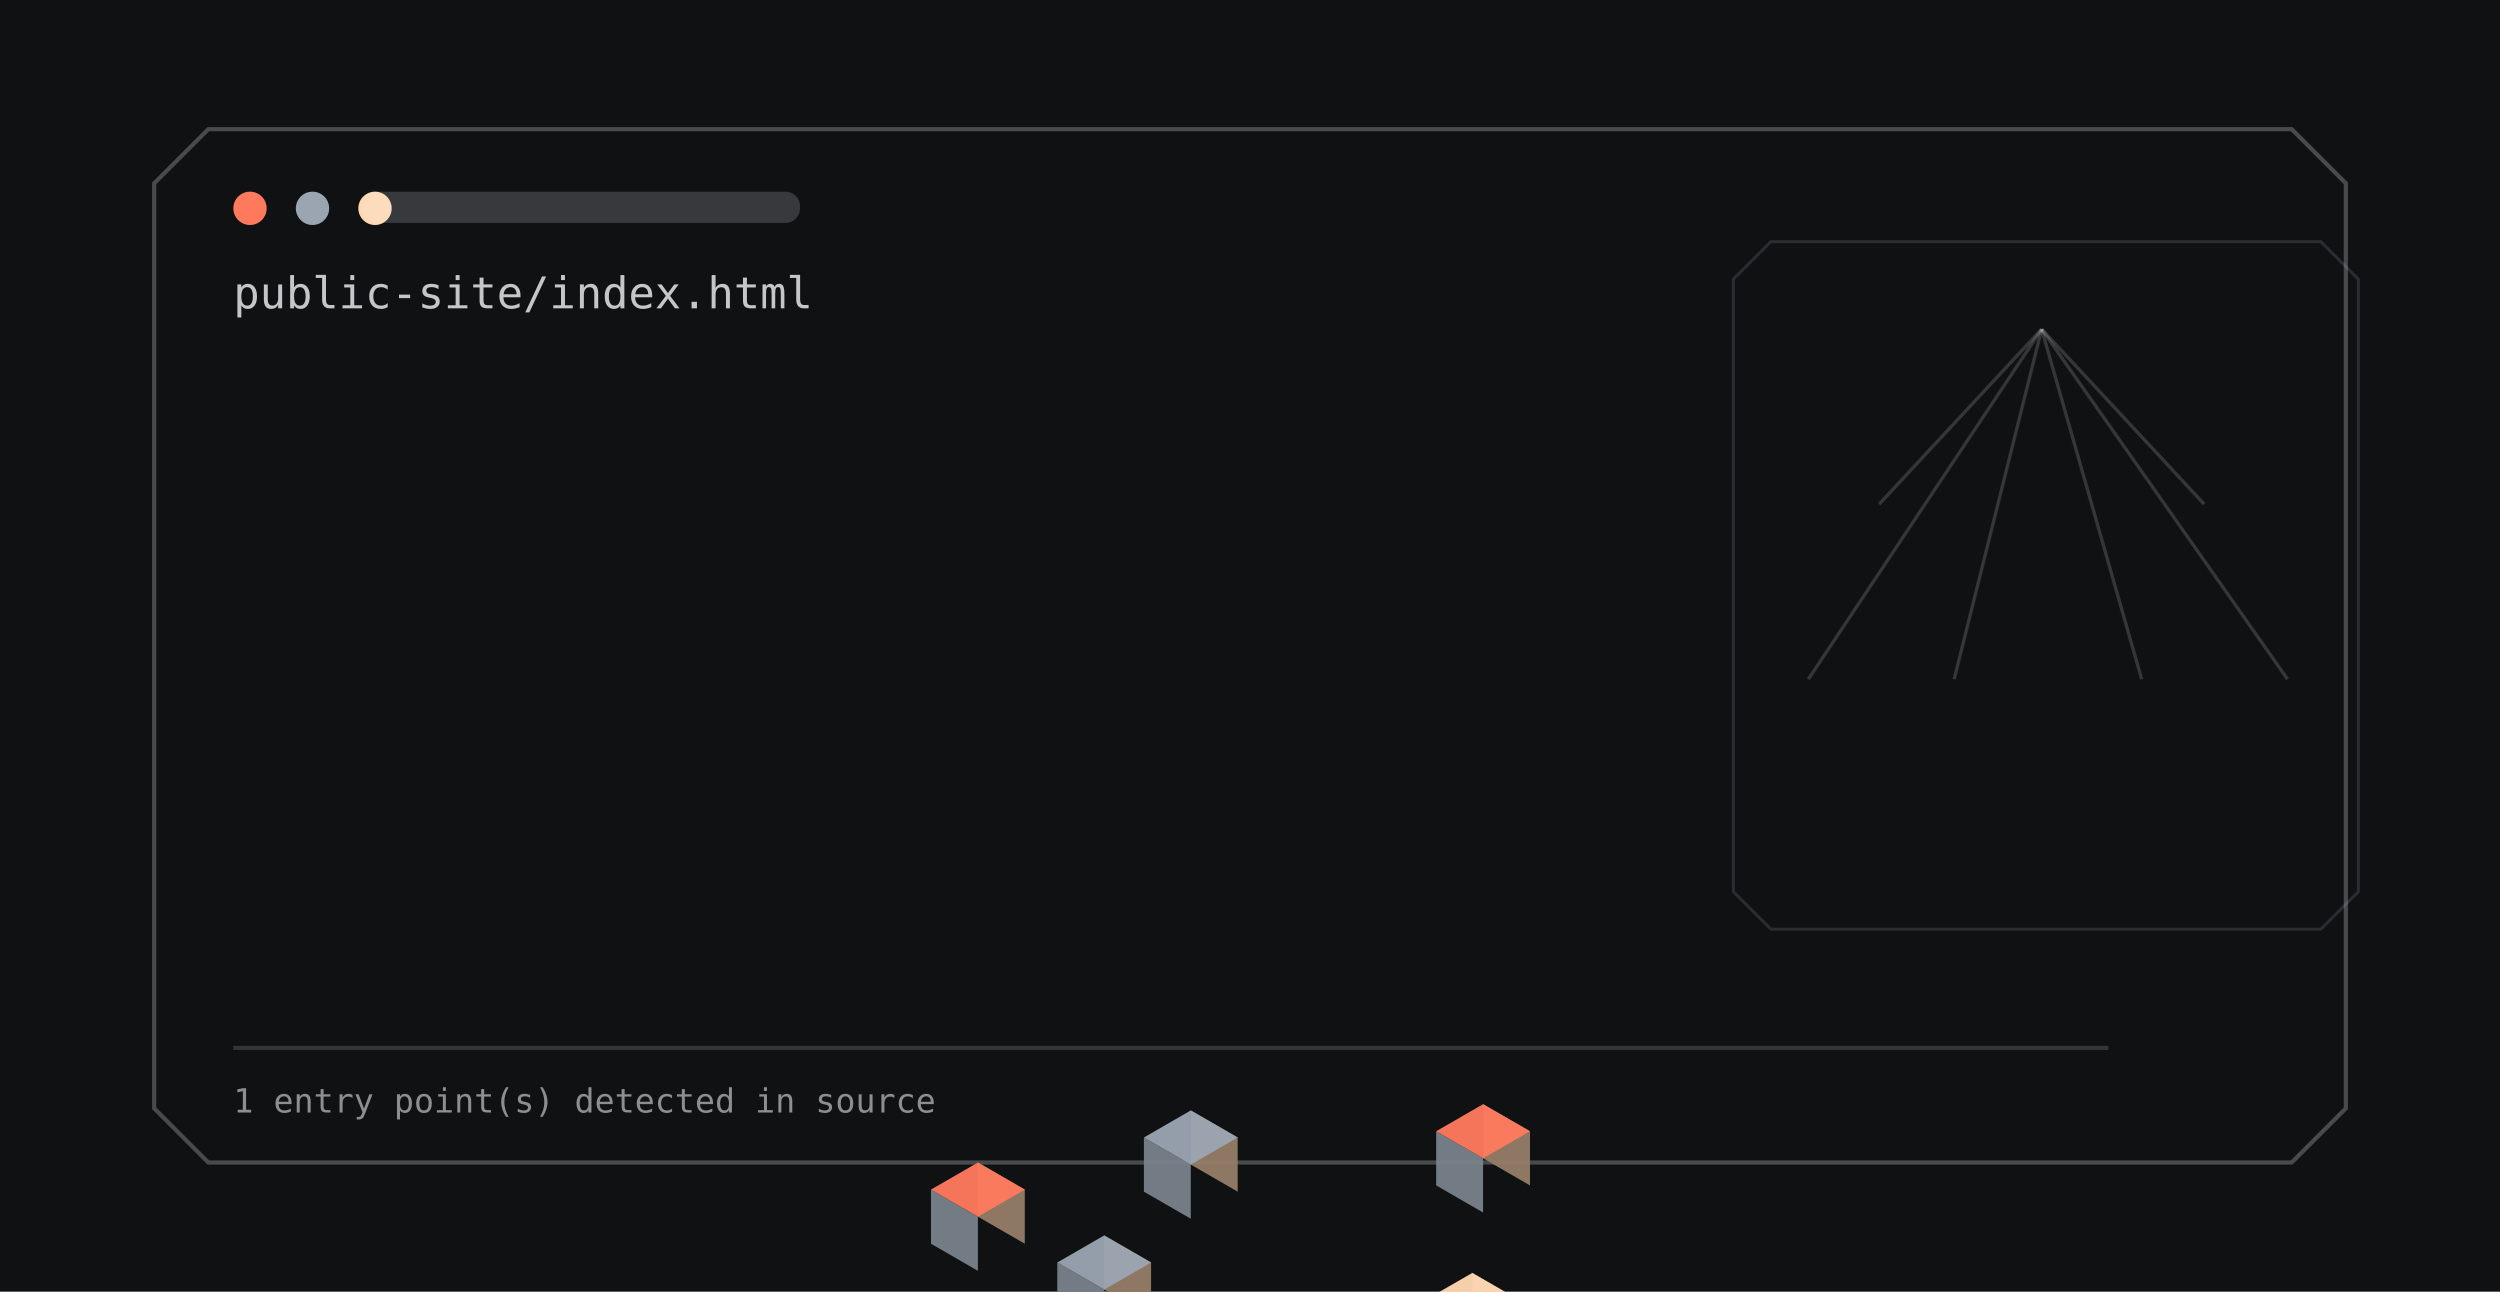
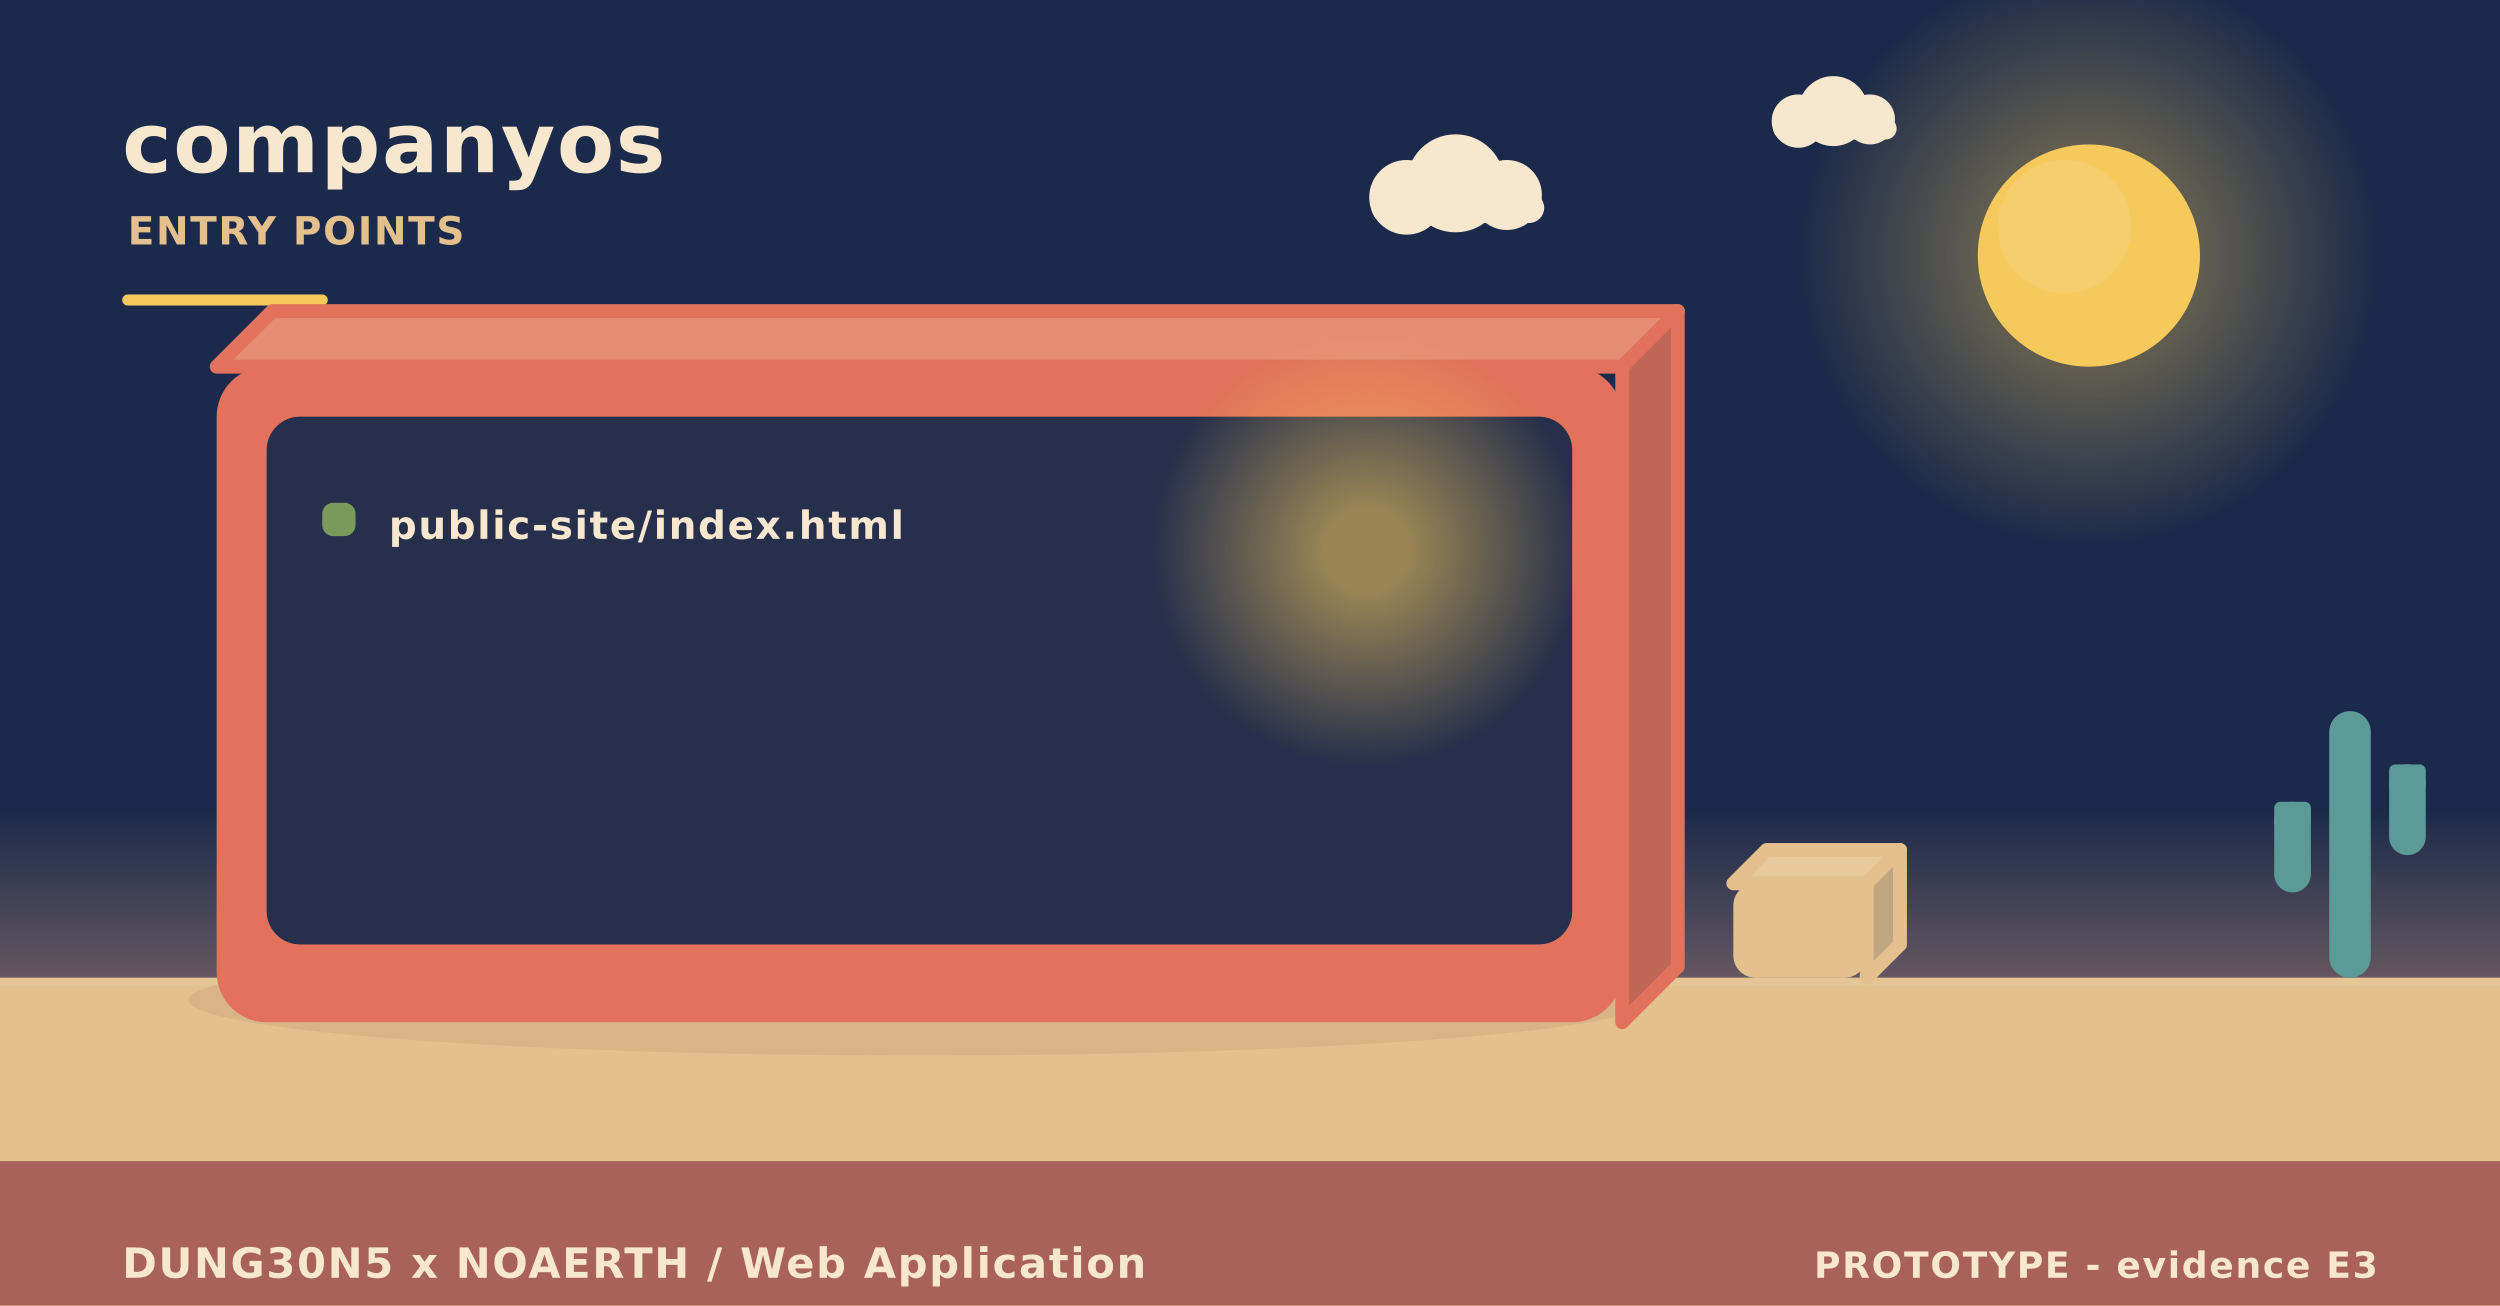
- <svg xmlns="http://www.w3.org/2000/svg" viewBox="0 0 1200 620" width="1200" height="620" role="img" aria-label="companyos command surface">
-   <rect width="1200" height="620" fill="#0f1113" />
-   <defs>
-     <linearGradient id="gt" x1="0" y1="0" x2="1" y2="1">
-       <stop offset="0%" stop-color="#ff7a5c" />
-       <stop offset="100%" stop-color="#9aa5b1" />
-     </linearGradient>
-   </defs>
-   <path d="M100.00,62.00 H1100.00 L1126.00,88.00 V532.00 L1100.00,558.00 H100.00 L74.00,532.00 V88.00 Z" fill="none" stroke="rgba(241,243,245,0.300)" stroke-width="2.00" opacity="0.85" />
-   <circle cx="120.00" cy="100.00" r="8.00" fill="#ff7a5c" opacity="1.00" />
-   <circle cx="150.00" cy="100.00" r="8.00" fill="#9aa5b1" opacity="1.00" />
-   <circle cx="180.00" cy="100.00" r="8.00" fill="#ffd8b1" opacity="1.00" />
-   <rect x="174.00" y="92.00" width="210.00" height="15.00" rx="7.00" fill="rgba(241,243,245,0.180)" opacity="1.00" />
-   <text x="112" y="148" font-family="ui-monospace,SFMono-Regular,Menlo,monospace" font-size="21" fill="rgba(241,243,245,0.800)">public-site/index.html</text>
-   <path d="M850.00,116.00 H1114.00 L1132.00,134.00 V428.00 L1114.00,446.00 H850.00 L832.00,428.00 V134.00 Z" fill="none" stroke="rgba(241,243,245,0.180)" stroke-width="1.40" opacity="0.70" />
-   <line x1="980.00" y1="158.00" x2="902.00" y2="242.00" stroke="rgba(241,243,245,0.300)" stroke-width="1.60" opacity="0.55" />
-   <line x1="980.00" y1="158.00" x2="1058.00" y2="242.00" stroke="rgba(241,243,245,0.300)" stroke-width="1.60" opacity="0.55" />
-   <line x1="980.00" y1="158.00" x2="868.00" y2="326.00" stroke="rgba(241,243,245,0.300)" stroke-width="1.60" opacity="0.55" />
-   <line x1="980.00" y1="158.00" x2="938.00" y2="326.00" stroke="rgba(241,243,245,0.300)" stroke-width="1.60" opacity="0.55" />
-   <line x1="980.00" y1="158.00" x2="1028.00" y2="326.00" stroke="rgba(241,243,245,0.300)" stroke-width="1.60" opacity="0.55" />
-   <line x1="980.00" y1="158.00" x2="1098.00" y2="326.00" stroke="rgba(241,243,245,0.300)" stroke-width="1.60" opacity="0.55" />
-   <polygon points="711.87,556.00 734.39,569.00 734.39,543.00 711.87,530.00" fill="#947d67" opacity="0.95" />
-   <polygon points="689.36,569.00 711.87,582.00 711.87,556.00 689.36,543.00" fill="#78818a" opacity="0.95" />
-   <polygon points="711.87,530.00 734.39,543.00 711.87,556.00 689.36,543.00" fill="#ff7a5c" opacity="0.95" />
-   <polygon points="571.58,559.00 594.09,572.00 594.09,546.00 571.58,533.00" fill="#947d67" opacity="0.95" />
-   <polygon points="549.06,572.00 571.58,585.00 571.58,559.00 549.06,546.00" fill="#78818a" opacity="0.95" />
-   <polygon points="571.58,533.00 594.09,546.00 571.58,559.00 549.06,546.00" fill="#9aa5b1" opacity="0.95" />
-   <polygon points="706.68,637.00 729.19,650.00 729.19,624.00 706.68,611.00" fill="#947d67" opacity="0.95" />
-   <polygon points="684.16,650.00 706.68,663.00 706.68,637.00 684.16,624.00" fill="#78818a" opacity="0.95" />
-   <polygon points="706.68,611.00 729.19,624.00 706.68,637.00 684.16,624.00" fill="#ffd8b1" opacity="0.95" />
-   <polygon points="469.39,584.00 491.90,597.00 491.90,571.00 469.39,558.00" fill="#947d67" opacity="0.95" />
-   <polygon points="446.87,597.00 469.39,610.00 469.39,584.00 446.87,571.00" fill="#78818a" opacity="0.95" />
-   <polygon points="469.39,558.00 491.90,571.00 469.39,584.00 446.87,571.00" fill="#ff7a5c" opacity="0.95" />
-   <polygon points="530.01,619.00 552.52,632.00 552.52,606.00 530.01,593.00" fill="#947d67" opacity="0.95" />
-   <polygon points="507.49,632.00 530.01,645.00 530.01,619.00 507.49,606.00" fill="#78818a" opacity="0.95" />
-   <polygon points="530.01,593.00 552.52,606.00 530.01,619.00 507.49,606.00" fill="#9aa5b1" opacity="0.95" />
-   <polygon points="607.95,664.00 630.47,677.00 630.47,651.00 607.95,638.00" fill="#947d67" opacity="0.95" />
-   <polygon points="585.43,677.00 607.95,690.00 607.95,664.00 585.43,651.00" fill="#78818a" opacity="0.95" />
-   <polygon points="607.95,638.00 630.47,651.00 607.95,664.00 585.43,651.00" fill="#ffd8b1" opacity="0.95" />
-   <polygon points="668.57,699.00 691.09,712.00 691.09,686.00 668.57,673.00" fill="#947d67" opacity="0.95" />
-   <polygon points="646.05,712.00 668.57,725.00 668.57,699.00 646.05,686.00" fill="#78818a" opacity="0.95" />
-   <polygon points="668.57,673.00 691.09,686.00 668.57,699.00 646.05,686.00" fill="#ff7a5c" opacity="0.95" />
-   <rect x="112.00" y="502.00" width="900.00" height="2.00" rx="0.00" fill="rgba(241,243,245,0.160)" opacity="1.00" />
-   <text x="112" y="534" font-family="ui-monospace,Menlo,monospace" font-size="16" fill="rgba(241,243,245,0.550)">1 entry point(s) detected in source</text>
+ <svg xmlns="http://www.w3.org/2000/svg" width="900" height="470" viewBox="0 0 900 470" role="img" aria-label="companyos - how it is operated">
+   <linearGradient id="skyt" x1="0" y1="0" x2="0" y2="1">
+     <stop offset="0" stop-color="#1b2a4a" />
+     <stop offset="0.62" stop-color="#1b2a4a" />
+     <stop offset="1" stop-color="#f3ad8a" />
+   </linearGradient>
+   <rect width="900" height="470" fill="url(#skyt)" />
+   <radialGradient id="sunt">
+     <stop offset="0.35" stop-color="#f5c95c" stop-opacity="0.34" />
+     <stop offset="1" stop-color="#f5c95c" stop-opacity="0" />
+   </radialGradient>
+   <circle cx="752" cy="92" r="104" fill="url(#sunt)" />
+   <circle cx="752" cy="92" r="40" fill="#f5c95c" />
+   <circle cx="743.2" cy="81.6" r="24" fill="#f5d27e" opacity="0.5" />
+   <g>
+     <circle cx="524" cy="66" r="17.64" fill="#f6e7ce" />
+     <circle cx="506.36" cy="71.04" r="13.44" fill="#f6e7ce" />
+     <circle cx="542.48" cy="70.2" r="12.6" fill="#f6e7ce" />
+     <rect x="493.76" y="69.36" width="62.16" height="10.92" rx="5.46" fill="#f6e7ce" />
+   </g>
+   <g>
+     <circle cx="660" cy="40" r="12.6" fill="#f6e7ce" />
+     <circle cx="647.4" cy="43.6" r="9.6" fill="#f6e7ce" />
+     <circle cx="673.2" cy="43" r="9" fill="#f6e7ce" />
+     <rect x="638.4" y="42.4" width="44.4" height="7.8" rx="3.9" fill="#f6e7ce" />
+   </g>
+   <rect x="0" y="352" width="900" height="118" fill="#e3c08d" />
+   <rect x="0" y="352" width="900" height="3" fill="#e6c596" />
+   <text x="44" y="62" font-family="Verdana,DejaVu Sans,sans-serif" font-size="30" font-weight="700" letter-spacing="0.6" fill="#f6e7ce" text-anchor="start">companyos</text>
+   <text x="46" y="88" font-family="Verdana,DejaVu Sans,sans-serif" font-size="14" font-weight="700" letter-spacing="0.6" fill="#e3c08d" text-anchor="start">ENTRY POINTS</text>
+   <rect x="44" y="106" width="74" height="4" rx="2" fill="#f5c95c" />
+   <ellipse cx="331" cy="360" rx="263.2" ry="20" fill="rgba(138,90,68,0.11)" />
+   <path d="M78,132 L584,132 L604,112 L98,112 Z" fill="#e68c74" stroke="#e2725b" stroke-width="5" stroke-linejoin="round" />
+   <path d="M584,132 L604,112 L604,348 L584,368 Z" fill="#c06658" stroke="#e2725b" stroke-width="5" stroke-linejoin="round" />
+   <rect x="78" y="132" width="506" height="236" rx="18" fill="#e2725b" />
+   <rect x="96" y="150" width="470" height="190" rx="12" fill="#1b2a4a" opacity="0.94" />
+   <radialGradient id="lamp95546">
+     <stop offset="0.2" stop-color="#f5c95c" stop-opacity="0.55" />
+     <stop offset="1" stop-color="#f5c95c" stop-opacity="0" />
+   </radialGradient>
+   <circle cx="492" cy="198" r="78" fill="url(#lamp95546)" />
+   <rect x="116" y="181" width="12" height="12" rx="4" fill="#7a9a5c" />
+   <text x="140" y="194" font-family="Verdana,DejaVu Sans,sans-serif" font-size="14" font-weight="700" letter-spacing="0.6" fill="#f6e7ce" text-anchor="start">public-site/index.html</text>
+   <path d="M624,318 L672,318 L684,306 L636,306 Z" fill="#e7c99b" stroke="#e3c08d" stroke-width="5" stroke-linejoin="round" />
+   <path d="M672,318 L684,306 L684,340 L672,352 Z" fill="#c1a682" stroke="#e3c08d" stroke-width="5" stroke-linejoin="round" />
+   <rect x="624" y="318" width="48" height="34" rx="8" fill="#e3c08d" />
+   <rect x="838.52" y="256" width="14.96" height="96" rx="7.48" fill="#5b9a97" />
+   <rect x="818.72" y="288.64" width="13.2" height="32.64" rx="6.6" fill="#5b9a97" />
+   <rect x="818.72" y="288.64" width="13.2" height="9.6" rx="2.2" fill="#5b9a97" />
+   <rect x="860.08" y="275.2" width="13.2" height="32.64" rx="6.6" fill="#5b9a97" />
+   <rect x="860.08" y="275.2" width="13.2" height="9.6" rx="2.2" fill="#5b9a97" />
+   <rect x="0" y="418" width="900" height="52" rx="0" fill="#a65c56" opacity="0.94" />
+   <text x="44" y="460" font-family="Verdana,DejaVu Sans,sans-serif" font-size="15" font-weight="700" letter-spacing="0.6" fill="#f6e7ce" text-anchor="start">DUNG30N5 x NOAERTH  /  Web Application</text>
+   <text x="856" y="460" font-family="Verdana,DejaVu Sans,sans-serif" font-size="13" font-weight="700" letter-spacing="0.6" fill="#f6e7ce" text-anchor="end">PROTOTYPE  -  evidence E3</text>
</svg>
